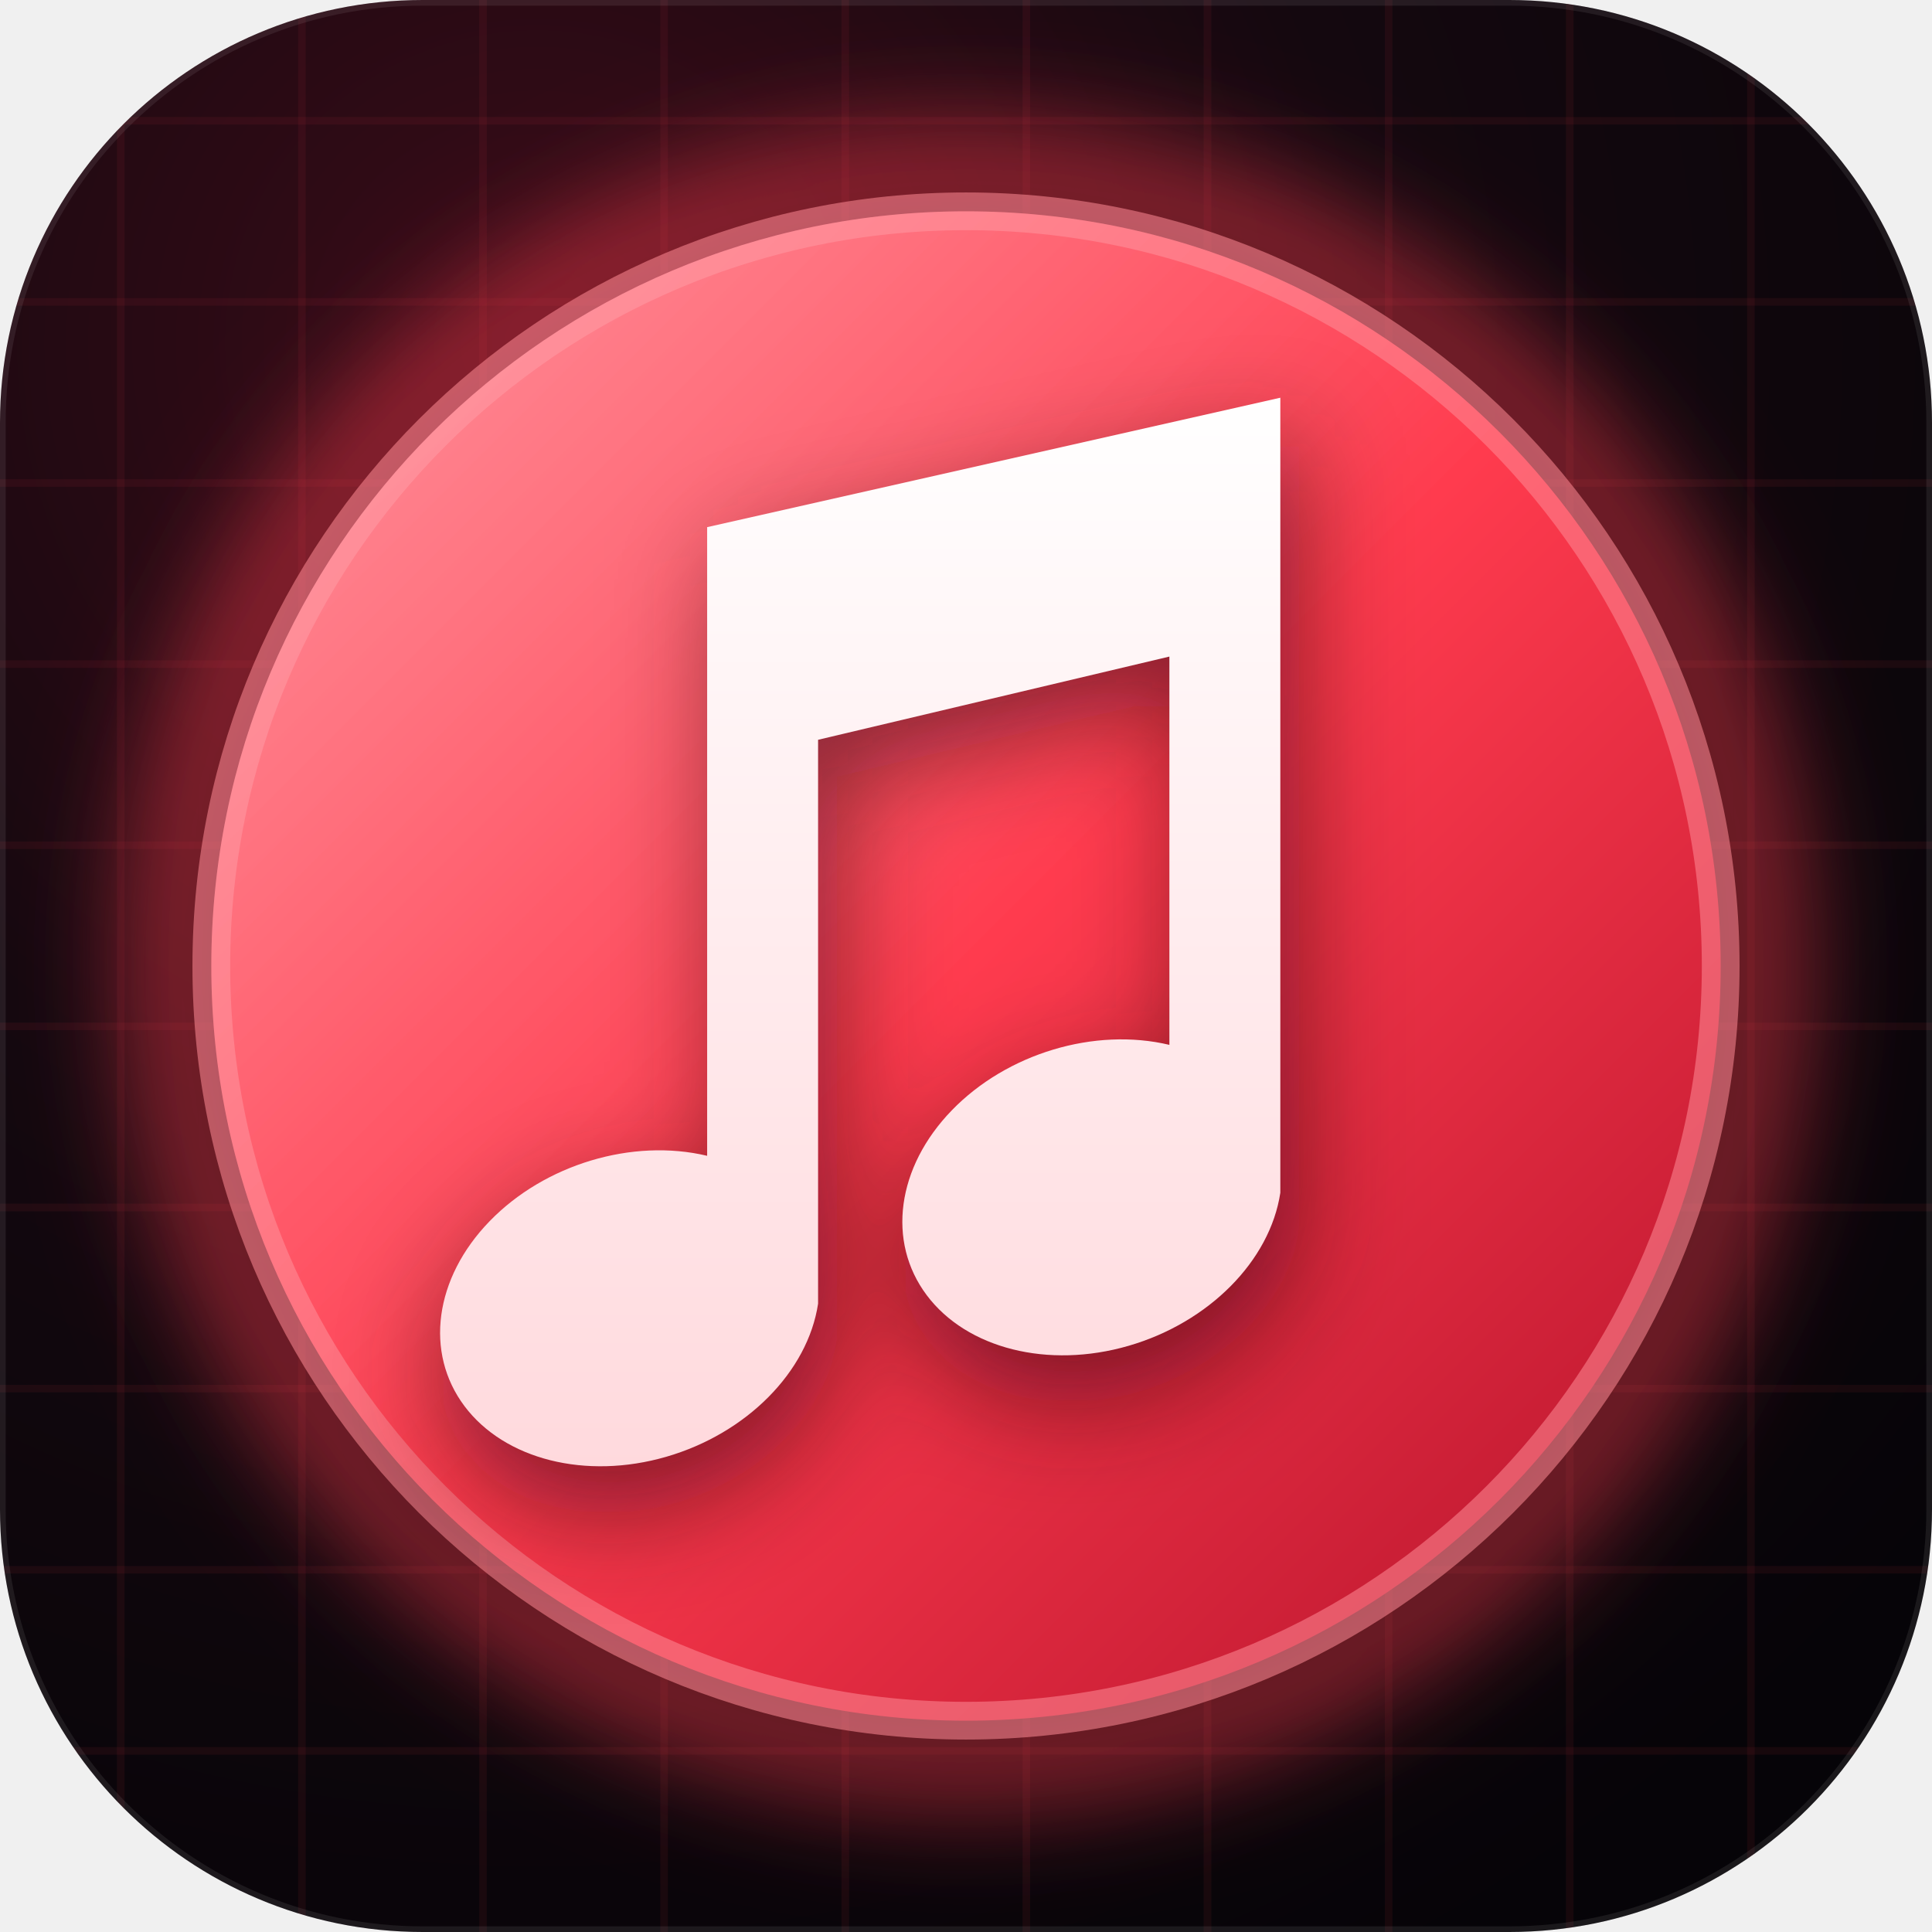
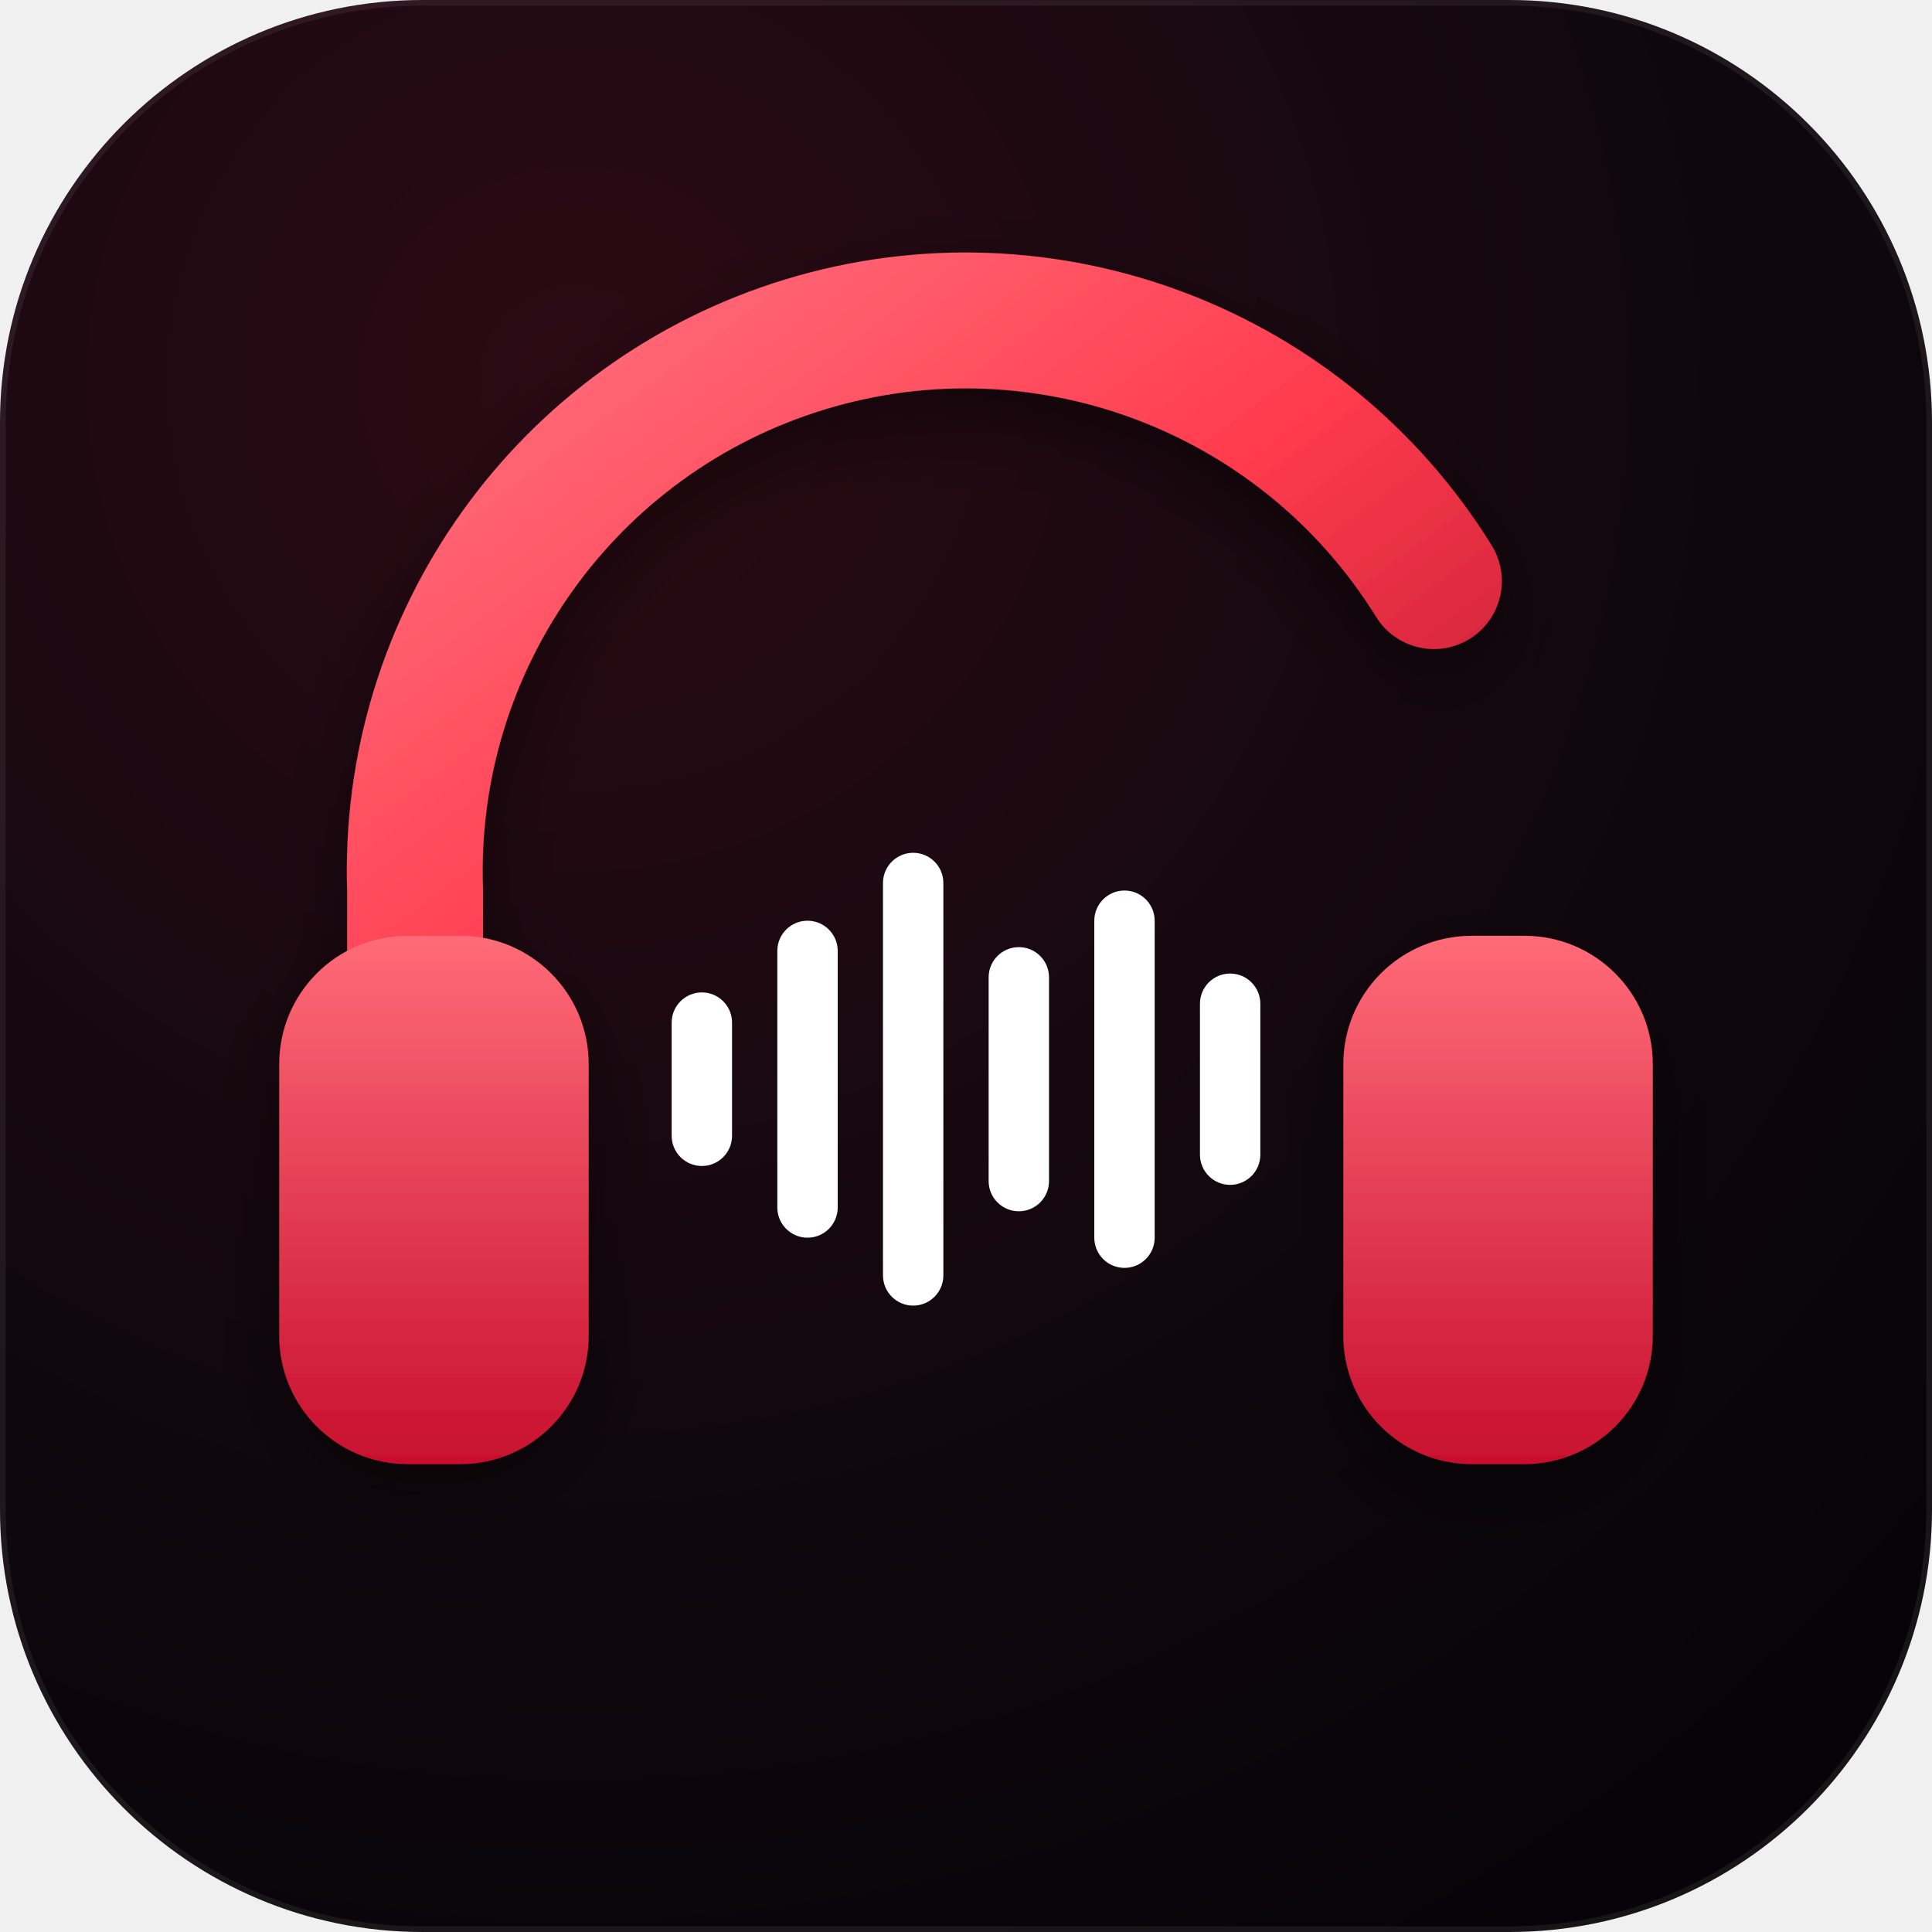
- <svg xmlns="http://www.w3.org/2000/svg" viewBox="0 0 512 512" width="512" height="512">
+ <svg xmlns="http://www.w3.org/2000/svg" viewBox="0 0 512 512">
  <defs>
-     <radialGradient id="bg" cx="28%" cy="18%" r="95%">
-       <stop offset="0" stop-color="#3A0C18" />
-       <stop offset=".45" stop-color="#14080F" />
+     <linearGradient id="red" x1="0" y1="0" x2="1" y2="1">
+       <stop offset="0" stop-color="#FF7380" />
+       <stop offset=".5" stop-color="#FF3B4E" />
+       <stop offset="1" stop-color="#B0122C" />
+     </linearGradient>
+     <linearGradient id="redV" x1="0" y1="1" x2="0" y2="0">
+       <stop offset="0" stop-color="#C8102E" />
+       <stop offset="1" stop-color="#FF6B78" />
+     </linearGradient>
+     <radialGradient id="bg" cx="30%" cy="20%" r="95%">
+       <stop offset="0" stop-color="#2C0A14" />
+       <stop offset=".55" stop-color="#12080E" />
      <stop offset="1" stop-color="#060408" />
    </radialGradient>
-     <linearGradient id="ring" x1="0" y1="0" x2="1" y2="1">
-       <stop offset="0" stop-color="#FF7A86" />
-       <stop offset=".5" stop-color="#FF3B4E" />
-       <stop offset="1" stop-color="#B3122B" />
-     </linearGradient>
-     <radialGradient id="disc" cx="40%" cy="35%" r="75%">
-       <stop offset="0" stop-color="#1D1520" />
-       <stop offset="1" stop-color="#09060B" />
-     </radialGradient>
-     <linearGradient id="note" x1="0" y1="0" x2="0" y2="1">
-       <stop offset="0" stop-color="#FFFFFF" />
-       <stop offset="1" stop-color="#FFD9DD" />
-     </linearGradient>
-     <linearGradient id="shine" x1="0" y1="0" x2="1" y2="1">
-       <stop offset="0" stop-color="#fff" stop-opacity=".22" />
-       <stop offset=".5" stop-color="#fff" stop-opacity="0" />
-     </linearGradient>
-     <filter id="glow" x="-40%" y="-40%" width="180%" height="180%">
-       <feGaussianBlur stdDeviation="14" />
-     </filter>
-     <filter id="soft" x="-40%" y="-40%" width="180%" height="180%">
-       <feGaussianBlur stdDeviation="6" />
+     <filter id="sh" x="-30%" y="-30%" width="160%" height="160%">
+       <feDropShadow dx="0" dy="8" stdDeviation="10" flood-color="#000" flood-opacity=".45" />
    </filter>
    <clipPath id="tile">
      <rect width="512" height="512" rx="112" />
    </clipPath>
  </defs>
  <g clip-path="url(#tile)">
    <rect width="512" height="512" fill="url(#bg)" />
-     <g stroke="#FF3B4E" stroke-opacity=".07" stroke-width="2">
-       <path d="M32 0V512" />
-       <path d="M0 32H512" />
-       <path d="M80 0V512" />
-       <path d="M0 80H512" />
-       <path d="M128 0V512" />
-       <path d="M0 128H512" />
-       <path d="M176 0V512" />
-       <path d="M0 176H512" />
-       <path d="M224 0V512" />
-       <path d="M0 224H512" />
-       <path d="M272 0V512" />
-       <path d="M0 272H512" />
-       <path d="M320 0V512" />
-       <path d="M0 320H512" />
-       <path d="M368 0V512" />
-       <path d="M0 368H512" />
-       <path d="M416 0V512" />
-       <path d="M0 416H512" />
-       <path d="M464 0V512" />
-       <path d="M0 464H512" />
+     <g transform="translate(256 256) scale(1.0) translate(-256 -270)">
+       <g filter="url(#sh)">
+         <path d="M110 300 V250 A146 146 0 0 1 380 168" fill="none" stroke="url(#red)" stroke-width="36" stroke-linecap="round" />
+         <path d="M402 250 V300" fill="none" stroke="url(#red)" stroke-width="36" stroke-linecap="round" />
+         <path d="M300 250 H402" fill="none" stroke="url(#red)" stroke-width="30" stroke-linecap="round" />
+         <rect x="74" y="262" width="82" height="140" rx="34" fill="url(#redV)" />
+         <rect x="356" y="262" width="82" height="140" rx="34" fill="url(#redV)" />
+       </g>
+       <rect x="178" y="277.0" width="16" height="46" rx="8" fill="#fff" />
+       <rect x="206" y="258.0" width="16" height="84" rx="8" fill="#fff" />
+       <rect x="234" y="240.0" width="16" height="120" rx="8" fill="#fff" />
+       <rect x="262" y="265.0" width="16" height="70" rx="8" fill="#fff" />
+       <rect x="290" y="250.0" width="16" height="100" rx="8" fill="#fff" />
+       <rect x="318" y="272.0" width="16" height="56" rx="8" fill="#fff" />
    </g>
-     <g transform="translate(256 256) scale(1.0) translate(-256 -256)">
-       <circle cx="256" cy="256" r="208" fill="none" stroke="#FF3B4E" stroke-width="28" opacity=".55" filter="url(#glow)" />
-       <circle cx="256" cy="256" r="200" fill="url(#ring)" />
-       <path d="M256 56a200 200 0 0 1 173 100" fill="none" stroke="#fff" stroke-opacity=".0" stroke-width="10" stroke-linecap="round" />
-       <circle cx="256" cy="256" r="200" fill="none" stroke="#FF8A95" stroke-opacity=".55" stroke-width="10" />
-       <circle cx="256" cy="256" r="200" fill="url(#shine)" />
-       <g transform="translate(256 272) scale(2.45)">
-         <g filter="url(#soft)" opacity=".55" fill="#2A0008">
-           <path d="M-26 -50 L36 -64 L36 22 A22 17 -20 1 1 24 6 L24 -36 L-14 -27 L-14 34 A22 17 -20 1 1 -26 18 Z" />
-         </g>
-         <path fill="url(#note)" d="M-28 -54 L34 -68 L34 18 A21 16.5 -20 1 1 22 2 L22 -40 L-16 -31 L-16 30 A21 16.5 -20 1 1 -28 14 Z" />
-       </g>
-     </g>
-     <rect width="512" height="512" rx="112" fill="none" stroke="#fff" stroke-opacity=".08" stroke-width="3" />
+     <rect width="512" height="512" rx="112" fill="none" stroke="#fff" stroke-opacity=".07" stroke-width="3" />
  </g>
</svg>
